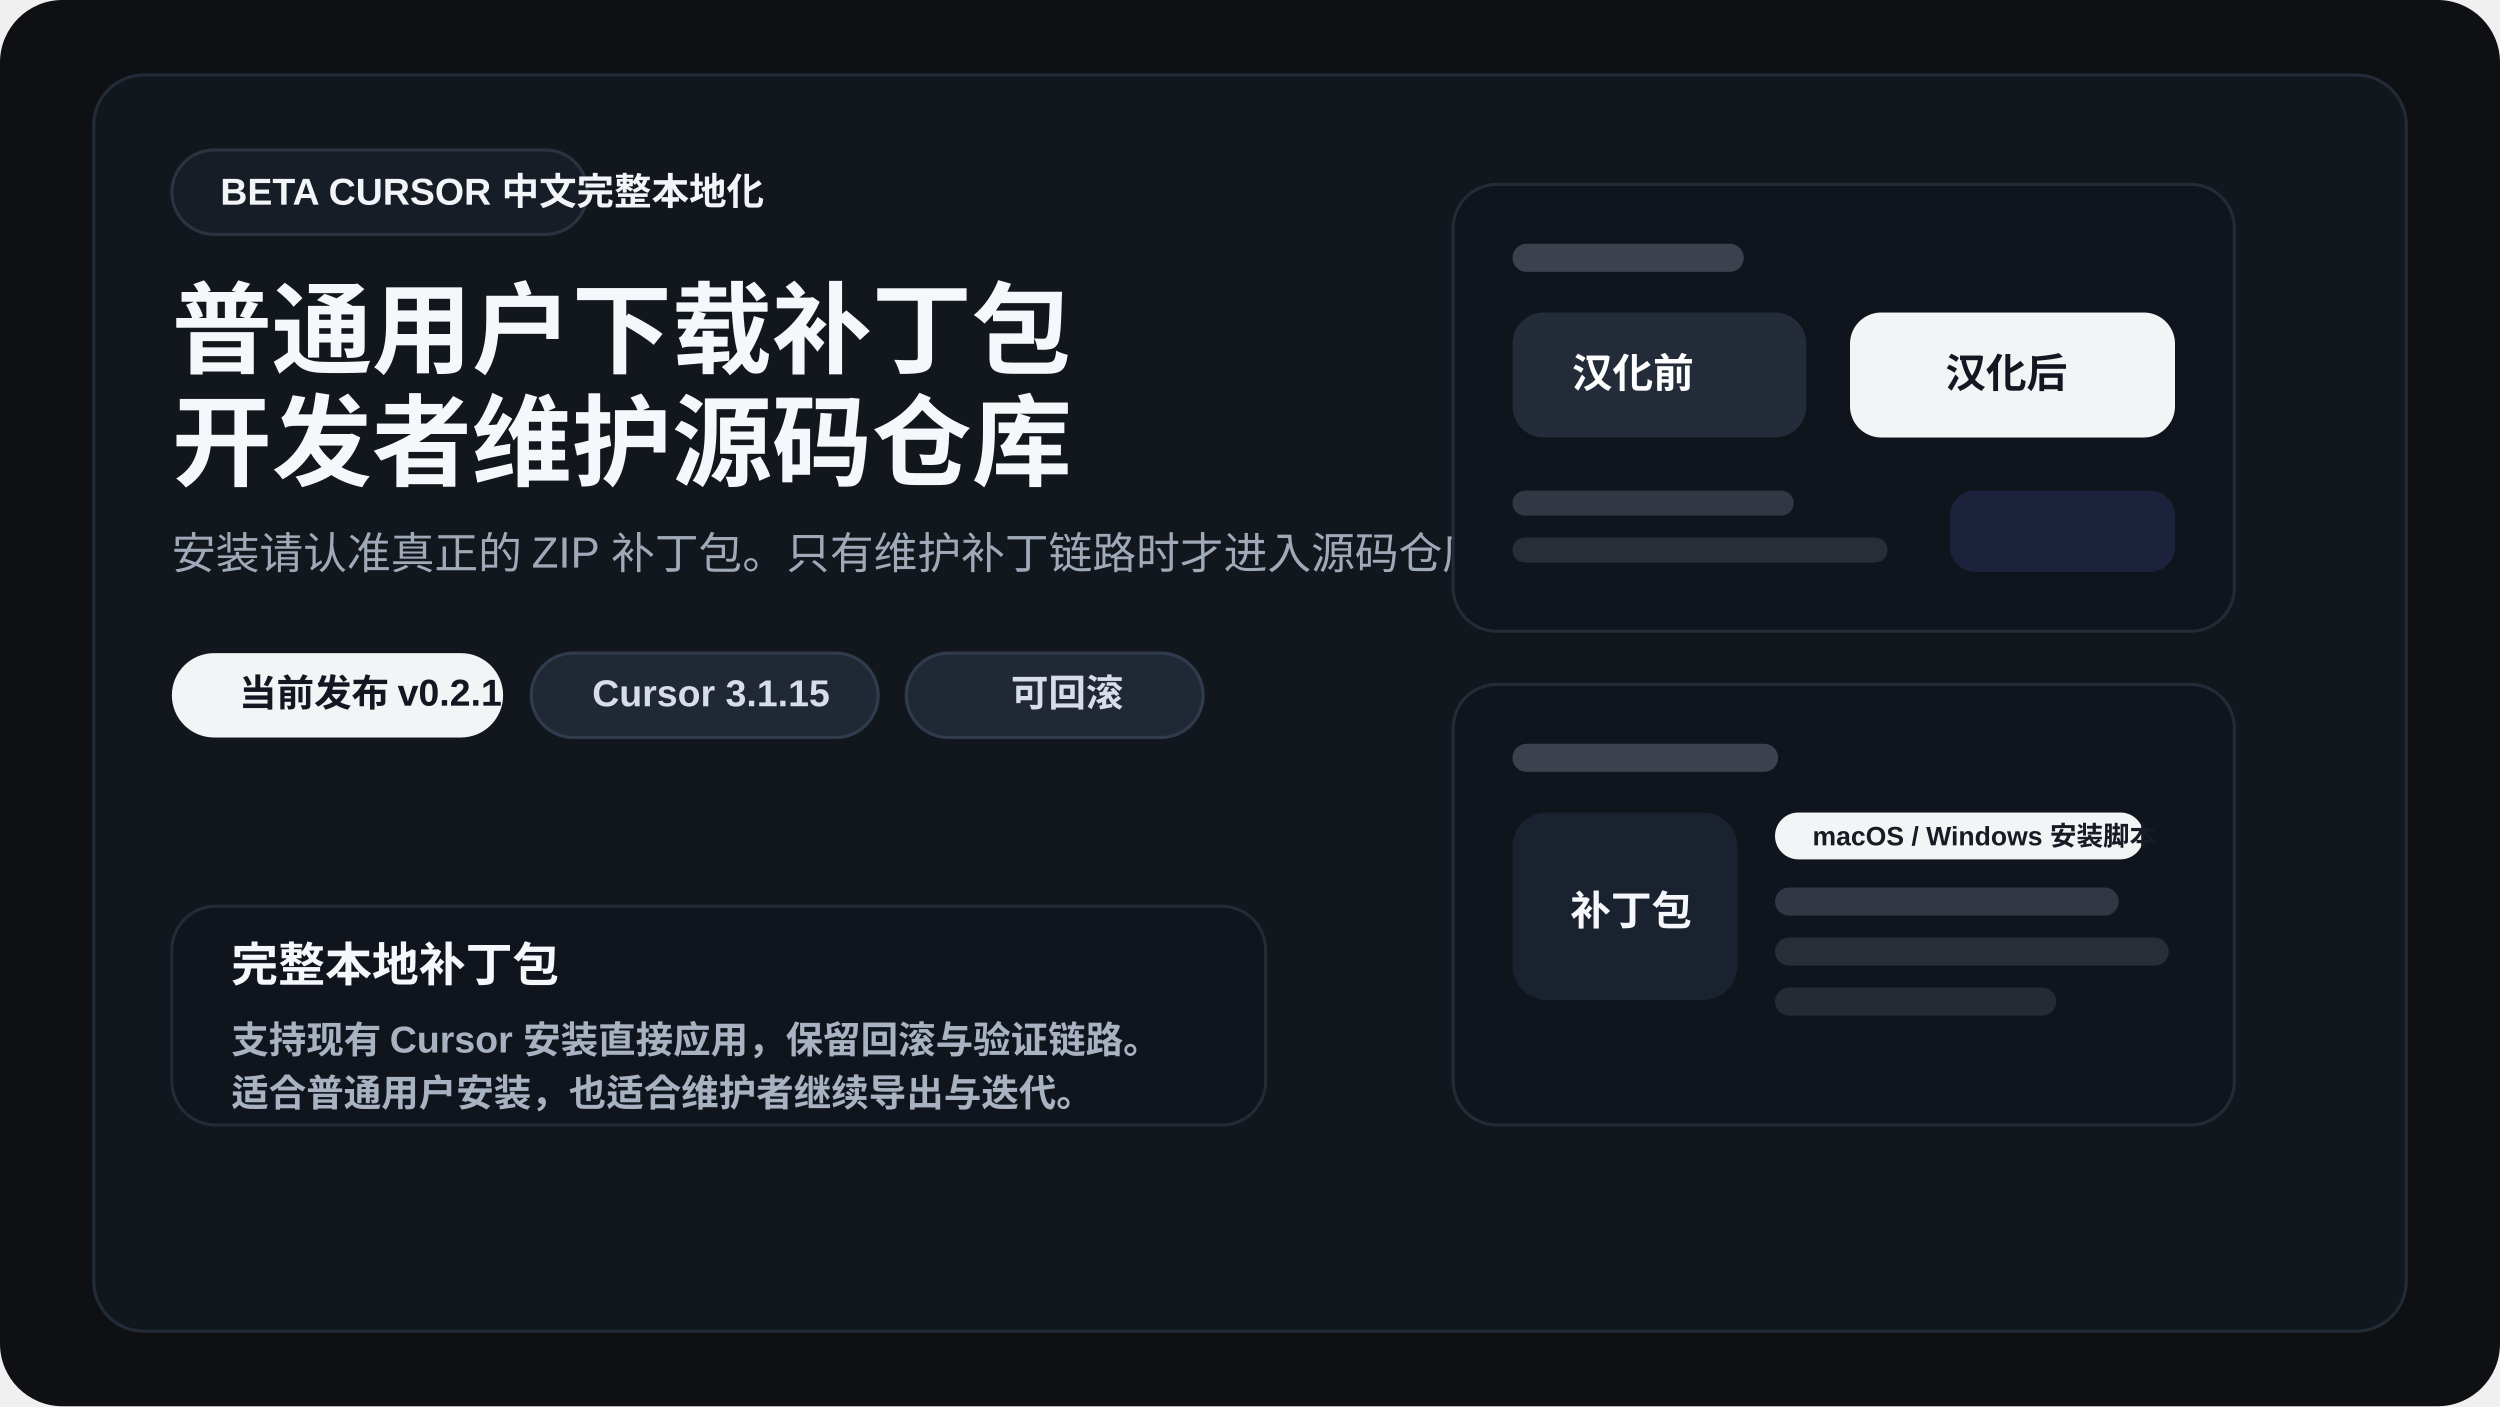
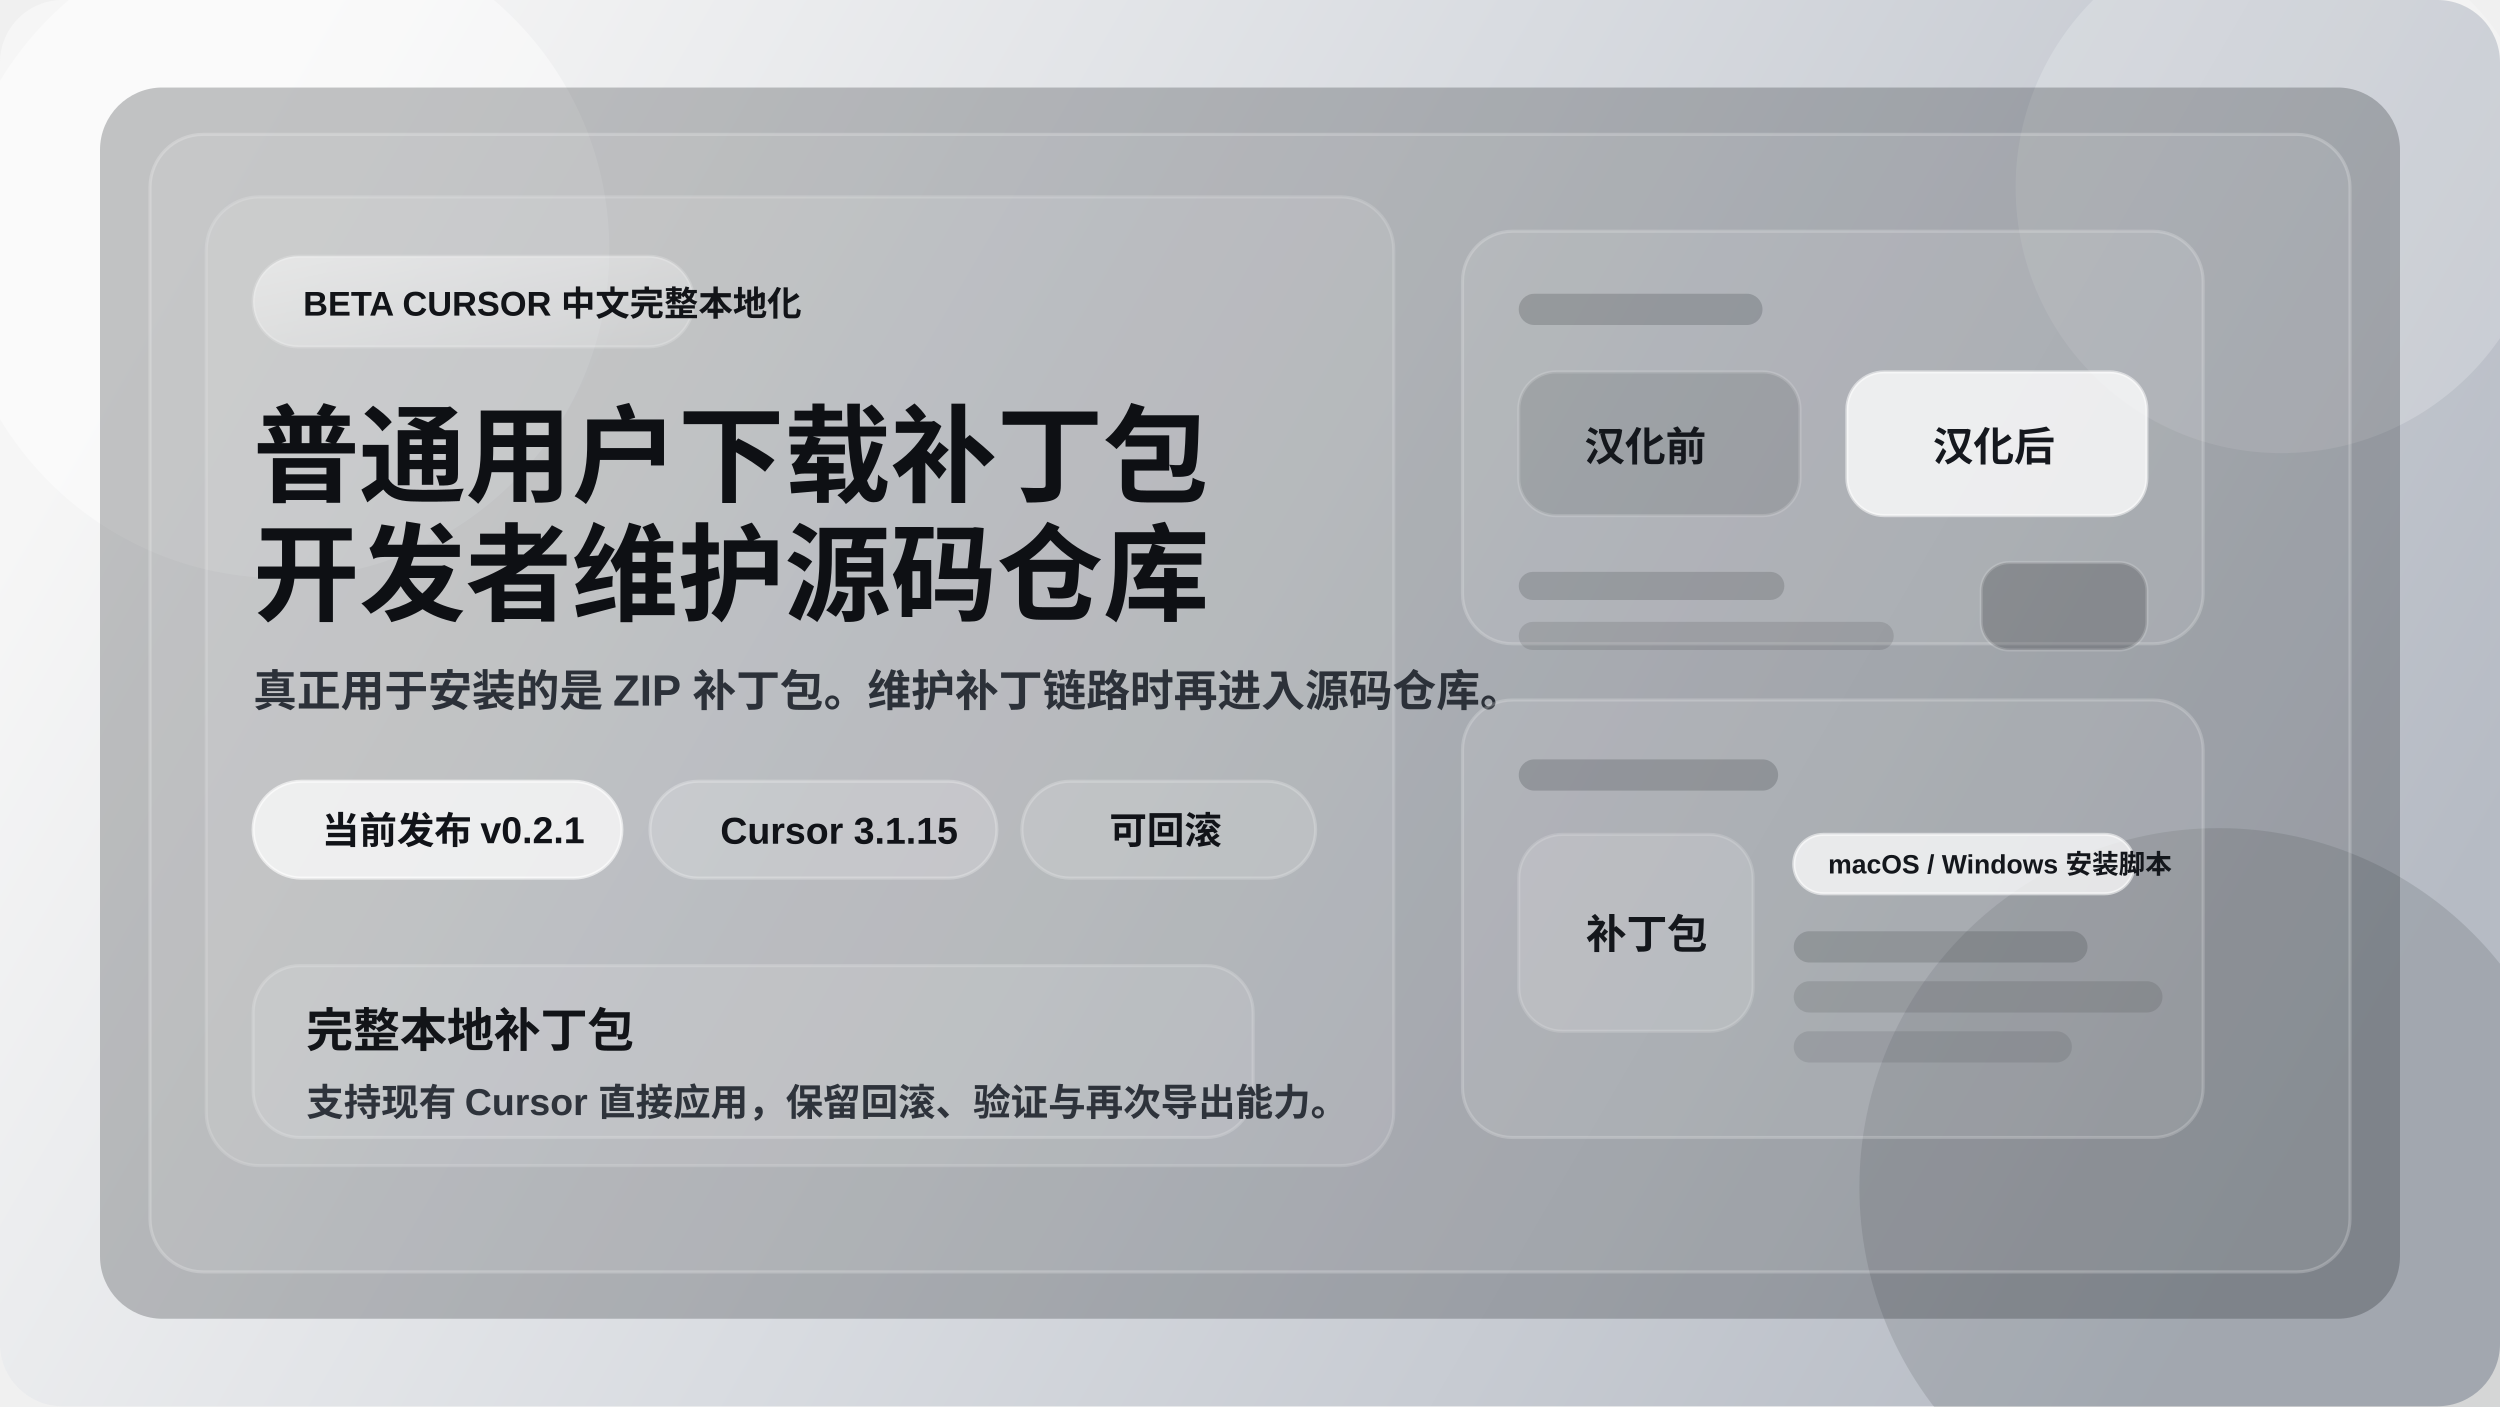
<svg xmlns="http://www.w3.org/2000/svg" width="1600" height="900" viewBox="0 0 1600 900" fill="none">
-   <rect width="1600" height="900" rx="40" fill="#0E1014" />
-   <rect x="60" y="48" width="1480" height="804" rx="32" fill="#12161D" stroke="#232B37" stroke-width="2" />
-   <rect x="110" y="96" width="266" height="54" rx="27" fill="#171D27" stroke="#2B3340" stroke-width="2" />
-   <text x="141" y="131" fill="#F2F4F8" font-family="Arial, Helvetica, sans-serif" font-size="24" font-weight="700">BETA CURSOR 中文完整本地化</text>
-   <text x="110" y="234" fill="#F5F7FA" font-family="Arial, Helvetica, sans-serif" font-size="64" font-weight="800">普通用户下载补丁包</text>
-   <text x="110" y="306" fill="#F5F7FA" font-family="Arial, Helvetica, sans-serif" font-size="64" font-weight="800">开发者维护源码仓库</text>
-   <text x="110" y="364" fill="#9FA9B8" font-family="Arial, Helvetica, sans-serif" font-size="28" font-weight="500">安装请认准真正的 ZIP 补丁包。只有维护补丁链路时才进入源码仓库。</text>
-   <rect x="110" y="418" width="212" height="54" rx="27" fill="#F3F4F6" />
-   <text x="153" y="452" fill="#131722" font-family="Arial, Helvetica, sans-serif" font-size="24" font-weight="700">当前发布 v0.2.1</text>
-   <rect x="340" y="418" width="222" height="54" rx="27" fill="#202735" stroke="#313B4E" stroke-width="2" />
-   <text x="379" y="452" fill="#D8DEE8" font-family="Arial, Helvetica, sans-serif" font-size="24" font-weight="700">Cursor 3.1.15</text>
-   <rect x="580" y="418" width="190" height="54" rx="27" fill="#202735" stroke="#313B4E" stroke-width="2" />
-   <text x="647" y="452" fill="#D8DEE8" font-family="Arial, Helvetica, sans-serif" font-size="24" font-weight="700">可回滚</text>
-   <rect x="110" y="580" width="700" height="140" rx="28" fill="#0F141D" stroke="#232B37" stroke-width="2" />
-   <text x="148" y="628" fill="#F5F7FA" font-family="Arial, Helvetica, sans-serif" font-size="30" font-weight="800">完整本地补丁包</text>
-   <text x="148" y="674" fill="#A8B2C1" font-family="Arial, Helvetica, sans-serif" font-size="24" font-weight="600">支持现有 Cursor 安装直接应用，保留回滚与验证链路。</text>
-   <text x="148" y="708" fill="#A8B2C1" font-family="Arial, Helvetica, sans-serif" font-size="24" font-weight="600">适合普通用户安装，也适合维护者继续导出与迭代。</text>
-   <rect x="930" y="118" width="500" height="286" rx="28" fill="#0F141D" stroke="#232B37" stroke-width="2" />
-   <rect x="968" y="156" width="148" height="18" rx="9" fill="#ADB9C8" fill-opacity="0.28" />
-   <rect x="968" y="200" width="188" height="80" rx="20" fill="#232C38" />
-   <text x="1006" y="248" fill="#FFFFFF" font-family="Arial, Helvetica, sans-serif" font-size="26" font-weight="800">汉化前</text>
-   <rect x="1184" y="200" width="208" height="80" rx="20" fill="#F3F4F6" />
-   <text x="1245" y="248" fill="#131722" font-family="Arial, Helvetica, sans-serif" font-size="26" font-weight="800">汉化后</text>
-   <rect x="968" y="314" width="180" height="16" rx="8" fill="#ADB9C8" fill-opacity="0.22" />
-   <rect x="968" y="344" width="240" height="16" rx="8" fill="#ADB9C8" fill-opacity="0.16" />
-   <rect x="1248" y="314" width="144" height="52" rx="16" fill="#6C7CFF" fill-opacity="0.14" />
-   <rect x="930" y="438" width="500" height="282" rx="28" fill="#0F141D" stroke="#232B37" stroke-width="2" />
-   <rect x="968" y="476" width="170" height="18" rx="9" fill="#ADB9C8" fill-opacity="0.28" />
-   <rect x="968" y="520" width="144" height="120" rx="22" fill="#1A2230" />
-   <text x="1005" y="592" fill="#F5F7FA" font-family="Arial, Helvetica, sans-serif" font-size="26" font-weight="800">补丁包</text>
-   <rect x="1136" y="520" width="236" height="30" rx="15" fill="#F3F4F6" />
-   <text x="1160" y="541" fill="#161B24" font-family="Arial, Helvetica, sans-serif" font-size="17" font-weight="700">macOS / Windows 安装脚本</text>
-   <rect x="1136" y="568" width="220" height="18" rx="9" fill="#ADB9C8" fill-opacity="0.22" />
-   <rect x="1136" y="600" width="252" height="18" rx="9" fill="#ADB9C8" fill-opacity="0.16" />
-   <rect x="1136" y="632" width="180" height="18" rx="9" fill="#ADB9C8" fill-opacity="0.14" />
+   <defs>
+     <linearGradient id="bg" x1="160" y1="80" x2="1430" y2="820" gradientUnits="userSpaceOnUse">
+       <stop stop-color="#F6F6F6" />
+       <stop offset="0.45" stop-color="#D9DCE1" />
+       <stop offset="1" stop-color="#B6BBC4" />
+     </linearGradient>
+     <linearGradient id="glassStroke" x1="180" y1="150" x2="1320" y2="760" gradientUnits="userSpaceOnUse">
+       <stop stop-color="rgba(255,255,255,0.72)" />
+       <stop offset="1" stop-color="rgba(255,255,255,0.16)" />
+     </linearGradient>
+     <linearGradient id="chipGlass" x1="0" y1="0" x2="1" y2="1">
+       <stop stop-color="#FFFFFF" stop-opacity="0.52" />
+       <stop offset="1" stop-color="#FFFFFF" stop-opacity="0.18" />
+     </linearGradient>
+   </defs>
+   <rect width="1600" height="900" rx="40" fill="url(#bg)" />
+   <circle cx="180" cy="160" r="210" fill="#FFFFFF" fill-opacity="0.42" />
+   <circle cx="1460" cy="120" r="170" fill="#FFFFFF" fill-opacity="0.2" />
+   <circle cx="1420" cy="760" r="230" fill="#0F1115" fill-opacity="0.12" />
+   <rect x="64" y="56" width="1472" height="788" rx="40" fill="#0E1115" fill-opacity="0.24" />
+   <rect x="96" y="86" width="1408" height="728" rx="34" fill="#FFFFFF" fill-opacity="0.08" stroke="white" stroke-opacity="0.22" stroke-width="2" />
+   <rect x="132" y="126" width="760" height="620" rx="34" fill="#FFFFFF" fill-opacity="0.1" stroke="white" stroke-opacity="0.16" stroke-width="2" />
+   <rect x="162" y="164" width="282" height="58" rx="29" fill="url(#chipGlass)" stroke="white" stroke-opacity="0.18" stroke-width="2" />
+   <text x="194" y="202" fill="#121418" font-family="Arial, Helvetica, sans-serif" font-size="22" font-weight="700">BETA CURSOR 中文完整本地化</text>
+   <text x="162" y="316" fill="#0E1014" font-family="Arial, Helvetica, sans-serif" font-size="68" font-weight="800">普通用户下载补丁包</text>
+   <text x="162" y="392" fill="#0E1014" font-family="Arial, Helvetica, sans-serif" font-size="68" font-weight="800">开发者维护源码仓库</text>
+   <text x="162" y="452" fill="#2C3139" font-family="Arial, Helvetica, sans-serif" font-size="28" font-weight="600">真正用于安装的是 ZIP 补丁包。维护补丁链路时再进入源码仓库。</text>
+   <rect x="162" y="500" width="236" height="62" rx="31" fill="#FFFFFF" fill-opacity="0.72" stroke="white" stroke-opacity="0.62" stroke-width="2" />
+   <text x="206" y="540" fill="#111318" font-family="Arial, Helvetica, sans-serif" font-size="24" font-weight="700">当前发布 v0.2.1</text>
+   <rect x="416" y="500" width="222" height="62" rx="31" fill="#FFFFFF" fill-opacity="0.18" stroke="white" stroke-opacity="0.26" stroke-width="2" />
+   <text x="461" y="540" fill="#111318" font-family="Arial, Helvetica, sans-serif" font-size="24" font-weight="700">Cursor 3.1.15</text>
+   <rect x="654" y="500" width="188" height="62" rx="31" fill="#FFFFFF" fill-opacity="0.14" stroke="white" stroke-opacity="0.22" stroke-width="2" />
+   <text x="710" y="540" fill="#111318" font-family="Arial, Helvetica, sans-serif" font-size="24" font-weight="700">可回滚</text>
+   <rect x="162" y="618" width="640" height="110" rx="30" fill="#FFFFFF" fill-opacity="0.1" stroke="white" stroke-opacity="0.18" stroke-width="2" />
+   <text x="196" y="670" fill="#121418" font-family="Arial, Helvetica, sans-serif" font-size="30" font-weight="800">完整本地补丁包</text>
+   <text x="196" y="714" fill="#2E333B" font-family="Arial, Helvetica, sans-serif" font-size="24" font-weight="600">支持现有 Cursor 直接应用，保留回滚、验证与再次导出能力。</text>
+   <rect x="936" y="148" width="474" height="264" rx="32" fill="#FFFFFF" fill-opacity="0.1" stroke="white" stroke-opacity="0.2" stroke-width="2" />
+   <rect x="972" y="188" width="156" height="20" rx="10" fill="#101318" fill-opacity="0.18" />
+   <rect x="972" y="238" width="180" height="92" rx="24" fill="#0D1117" fill-opacity="0.12" stroke="white" stroke-opacity="0.16" stroke-width="2" />
+   <text x="1014" y="295" fill="#14171C" font-family="Arial, Helvetica, sans-serif" font-size="26" font-weight="800">汉化前</text>
+   <rect x="1182" y="238" width="192" height="92" rx="24" fill="#FFFFFF" fill-opacity="0.78" stroke="white" stroke-opacity="0.52" stroke-width="2" />
+   <text x="1237" y="295" fill="#15181E" font-family="Arial, Helvetica, sans-serif" font-size="26" font-weight="800">汉化后</text>
+   <rect x="972" y="366" width="170" height="18" rx="9" fill="#111318" fill-opacity="0.16" />
+   <rect x="972" y="398" width="240" height="18" rx="9" fill="#111318" fill-opacity="0.12" />
+   <rect x="1268" y="360" width="106" height="56" rx="18" fill="#0F1115" fill-opacity="0.22" stroke="white" stroke-opacity="0.16" stroke-width="2" />
+   <rect x="936" y="448" width="474" height="280" rx="32" fill="#FFFFFF" fill-opacity="0.1" stroke="white" stroke-opacity="0.2" stroke-width="2" />
+   <rect x="972" y="486" width="166" height="20" rx="10" fill="#101318" fill-opacity="0.18" />
+   <rect x="972" y="534" width="150" height="126" rx="28" fill="#FFFFFF" fill-opacity="0.16" stroke="white" stroke-opacity="0.16" stroke-width="2" />
+   <text x="1015" y="607" fill="#14171C" font-family="Arial, Helvetica, sans-serif" font-size="26" font-weight="800">补丁包</text>
+   <rect x="1148" y="534" width="218" height="38" rx="19" fill="#FFFFFF" fill-opacity="0.74" stroke="white" stroke-opacity="0.56" stroke-width="2" />
+   <text x="1170" y="559" fill="#14171C" font-family="Arial, Helvetica, sans-serif" font-size="17" font-weight="700">macOS / Windows 安装脚本</text>
+   <rect x="1148" y="596" width="188" height="20" rx="10" fill="#111318" fill-opacity="0.16" />
+   <rect x="1148" y="628" width="236" height="20" rx="10" fill="#111318" fill-opacity="0.12" />
+   <rect x="1148" y="660" width="178" height="20" rx="10" fill="#111318" fill-opacity="0.1" />
</svg>
